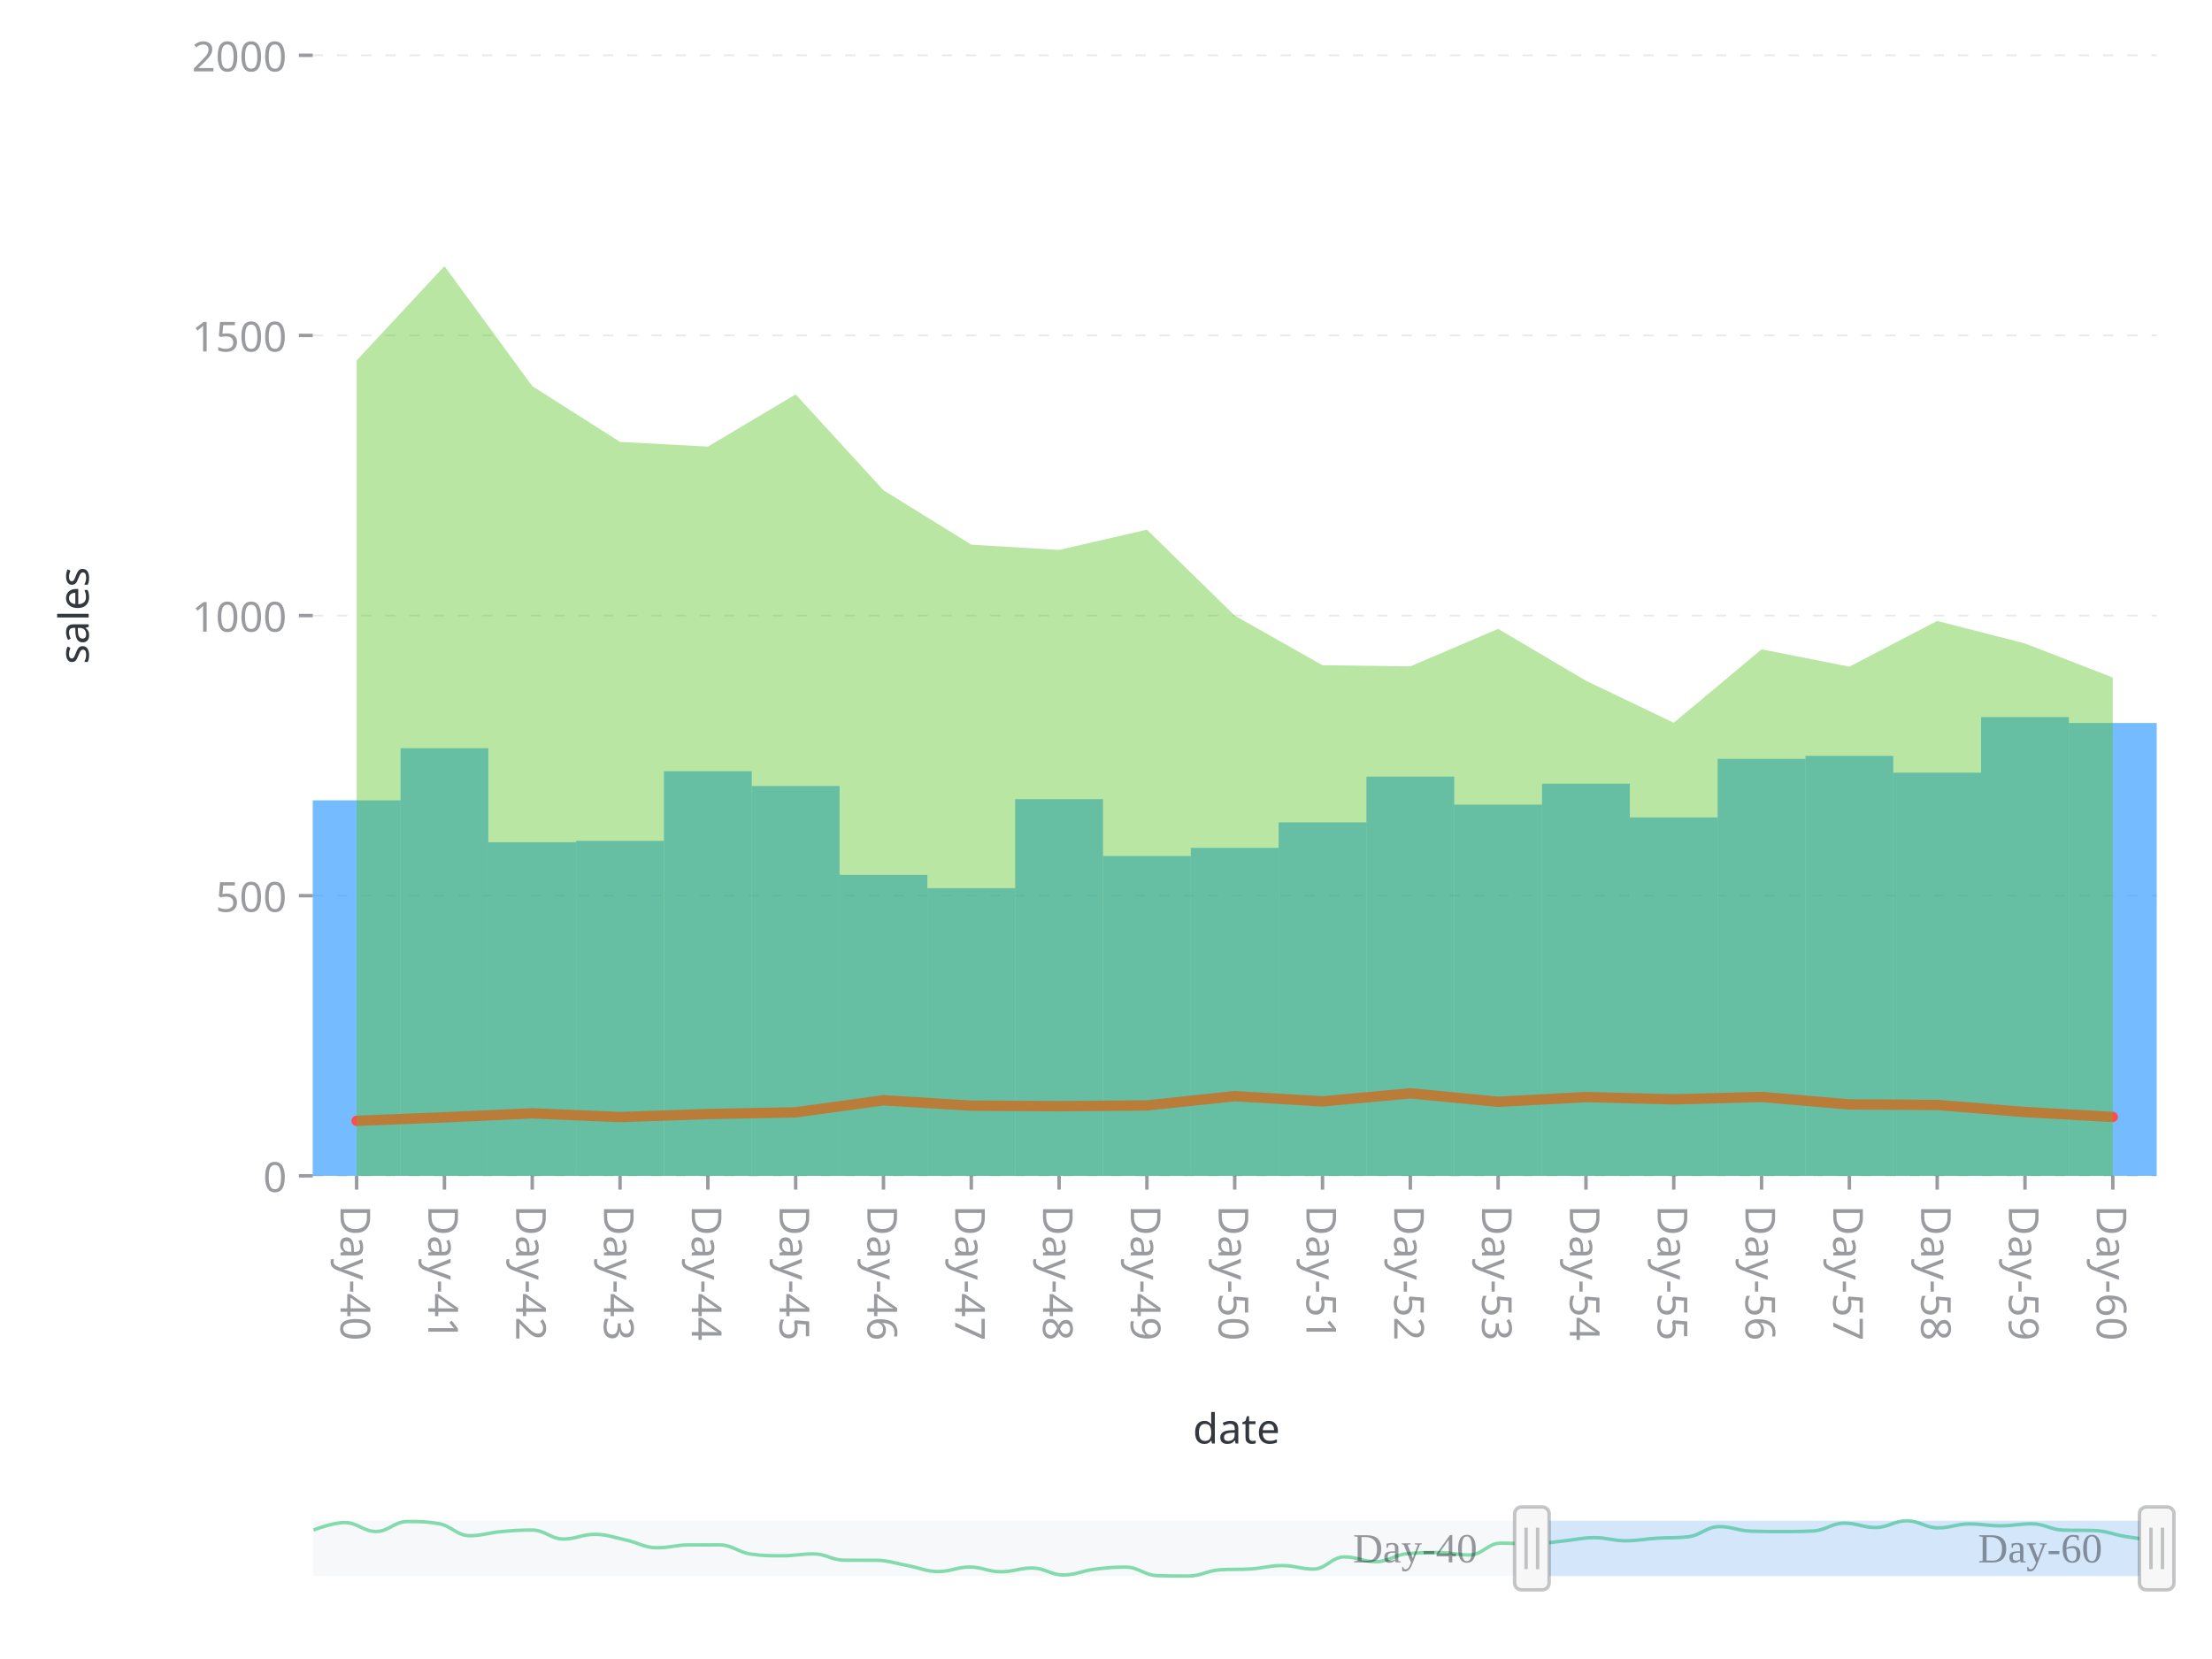
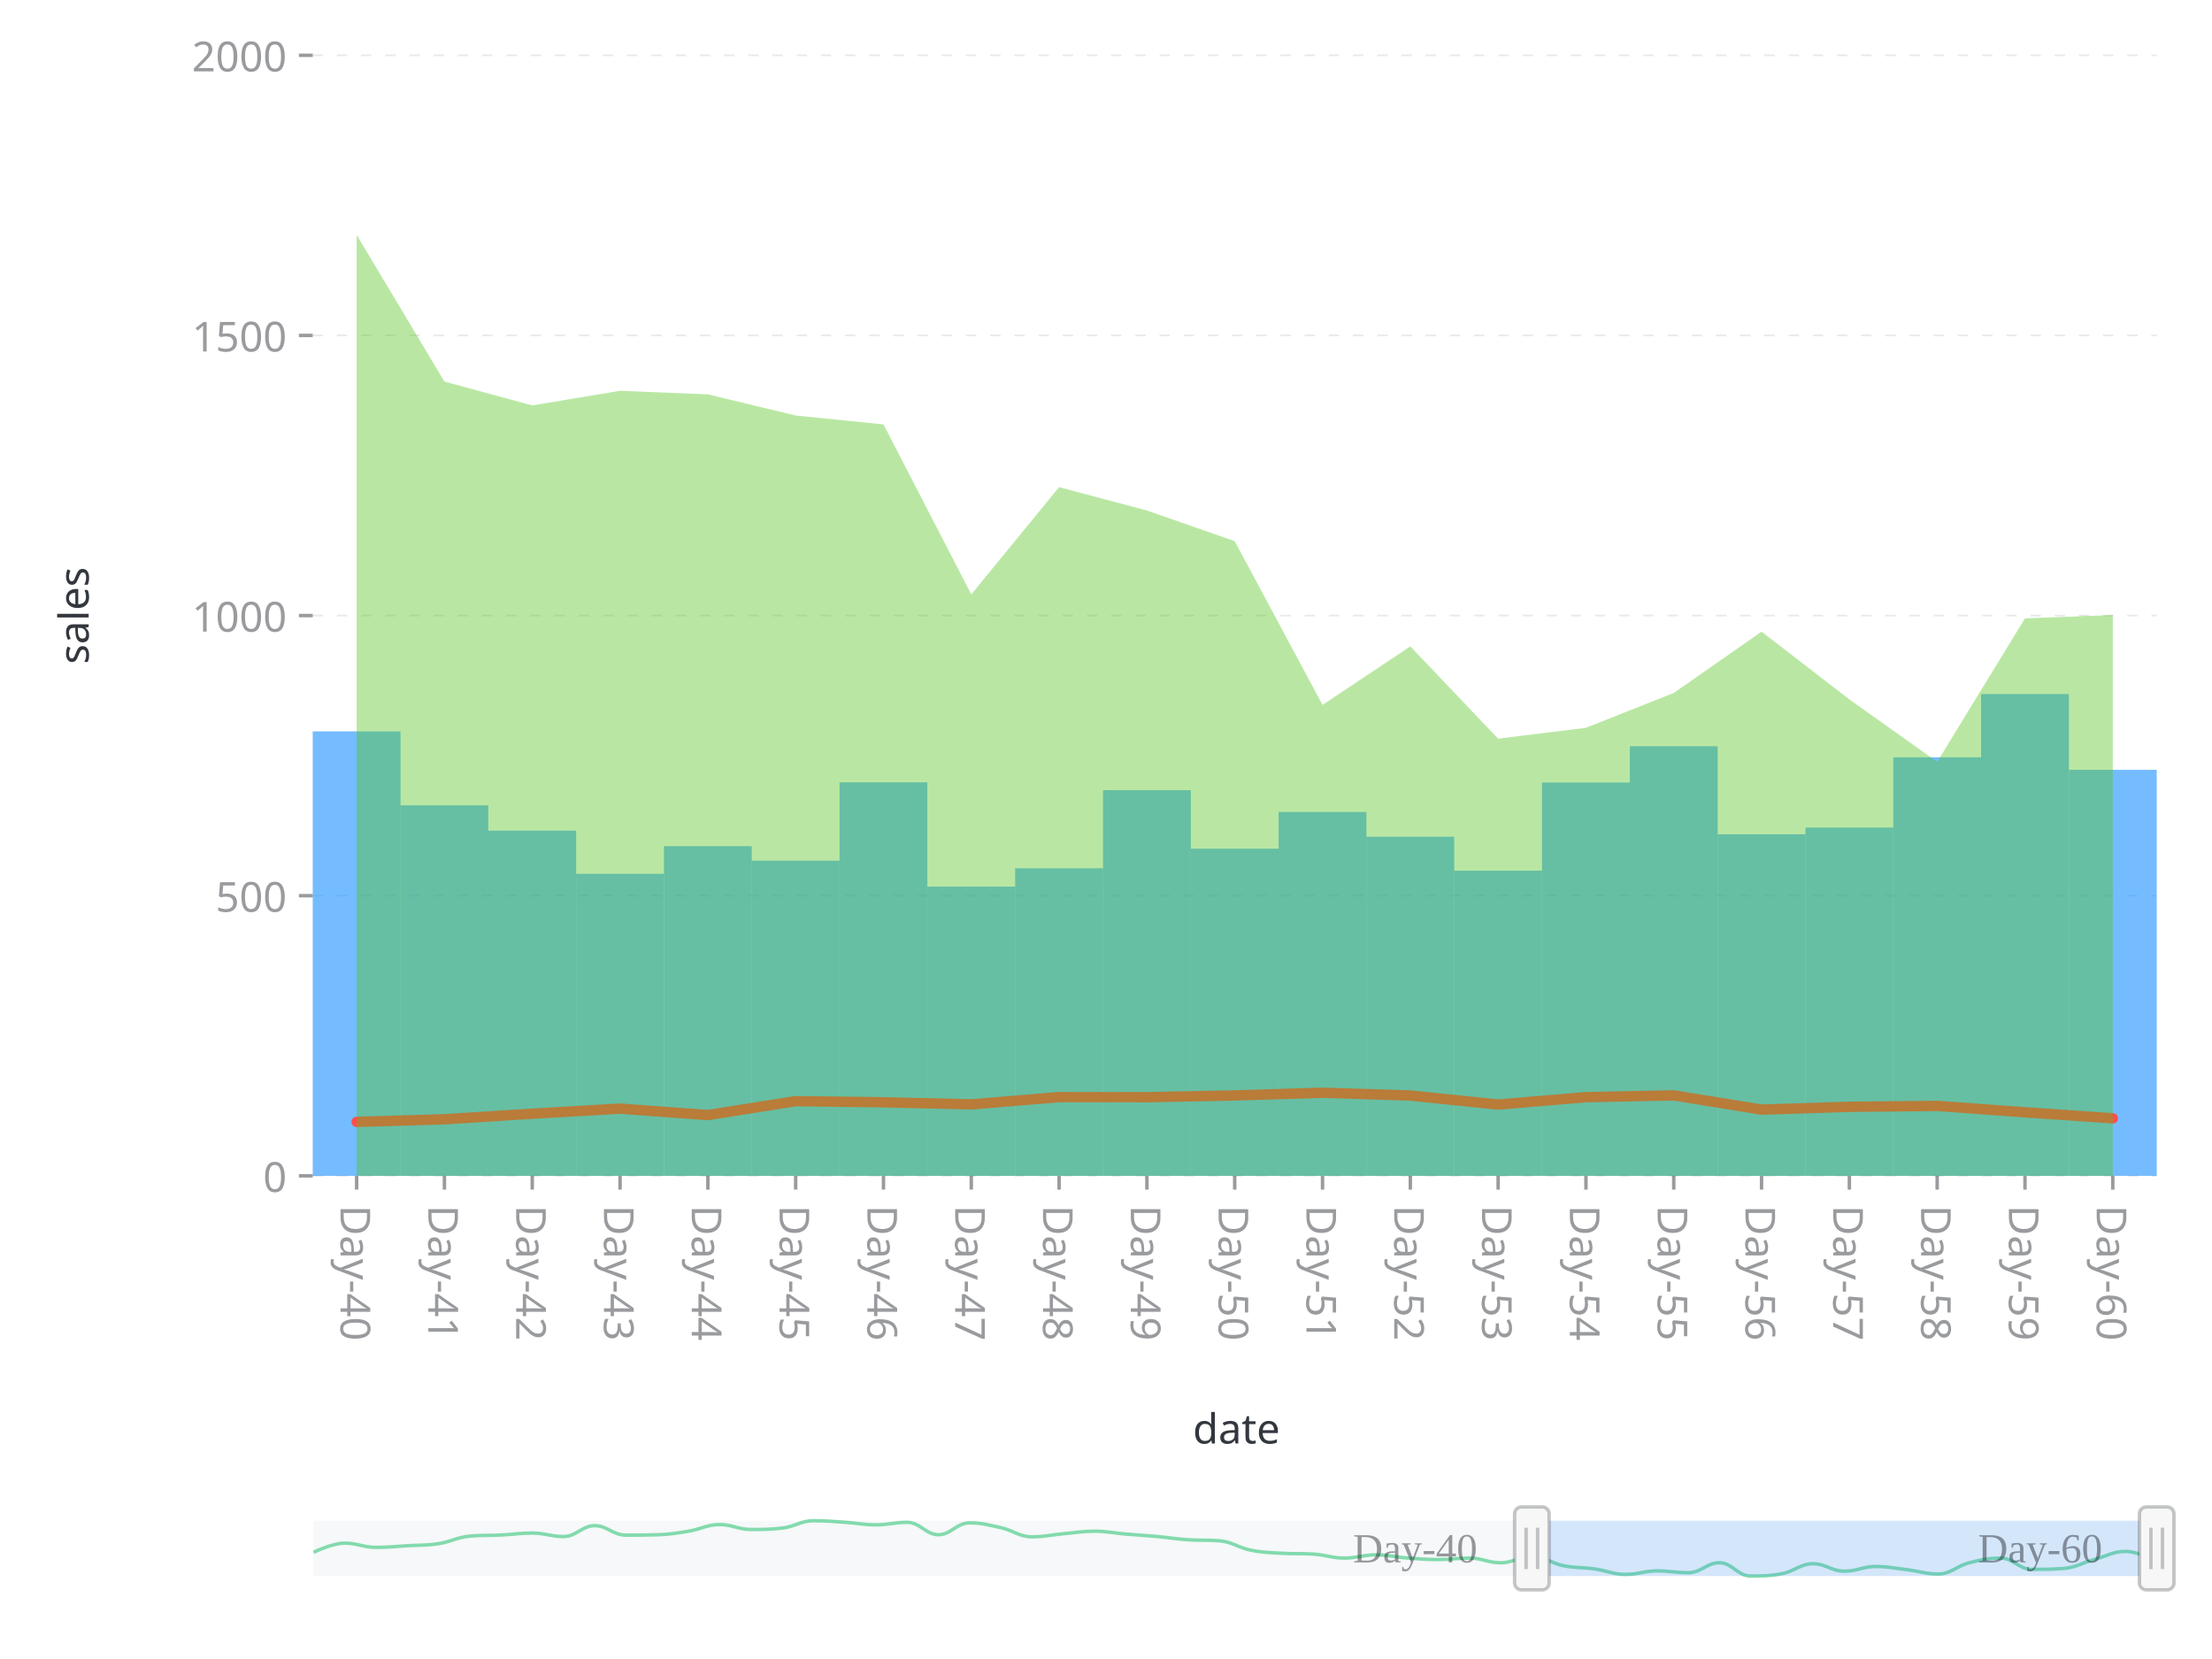
<svg xmlns="http://www.w3.org/2000/svg" width="640" height="480" color-interpolation-filters="sRGB" style="background: transparent;">
  <defs>
    <clipPath id="d" transform="matrix(1 0 0 1 -90.48 -16)">
      <use href="#c" />
    </clipPath>
    <path id="a" width="533.28" height="324.2" x="90.72" y="16" fill="none" d="m90.72 16 533.28 0 0 324.2-533.28 0z" />
    <path id="b" width="533.28" height="324.92" x="90.72" y="16" fill="none" d="m90.72 16 533.28 0 0 324.92-533.28 0z" />
    <path id="c" width="533.52" height="324.2" x="90.48" y="16" fill="none" d="m90.48 16 533.52 0 0 324.2-533.52 0z" />
  </defs>
  <g>
    <g fill="none">
      <g fill="none" class="view">
        <g>
          <path width="640" height="480" x="0" y="0" fill="rgba(0,0,0,0)" d="m0 0 640 0 0 480-640 0z" class="area" />
        </g>
        <g>
          <path width="608" height="448" x="16" y="16" fill="rgba(0,0,0,0)" d="m16 16 608 0 0 448-608 0z" class="area" />
        </g>
        <g>
          <path width="533.52" height="324.2" x="90.48" y="16" fill="rgba(0,0,0,0)" d="m90.48 16 533.52 0 0 324.2-533.52 0z" class="area" />
        </g>
        <g>
          <path width="533.52" height="324.2" x="90.48" y="16" fill="rgba(0,0,0,0)" d="m90.48 16 533.52 0 0 324.2-533.52 0z" class="area" />
        </g>
        <g fill="none" class="component">
          <g fill="none" class="slider">
            <g>
              <path width="533.28" height="16" x="90.72" y="440" fill="rgba(65,97,128,1)" d="m90.72 440 533.28 0 0 16-533.28 0z" class="slider-track" opacity=".05" />
            </g>
            <g fill="none" class="slider-sparkline-group">
              <g fill="none" class="slider-sparkline">
                <g>
                  <path fill="none" class="container" />
                </g>
                <g fill="none" class="spark sparkline" transform="matrix(1 0 0 1 90.72 440)">
                  <g fill="none">
                    <g>
-                       <path fill="none" stroke="rgba(131,218,173,1)" stroke-width="1" d="M0 2.676c0 0 5.445-2.155 9.039-2.155 3.637 0 5.44 2.591 9.039 2.591 3.632 0 5.339-2.891 9.039-2.891 3.531 0 5.545 0 9.039.601 3.738.642 5.312 3.501 9.039 3.501 3.504 0 5.41-.847 9.039-1.174 3.603-.325 5.493-.455 9.039-.455 3.685 0 5.372 2.598 9.039 2.598 3.564 0 5.432-1.358 9.039-1.358 3.625 0 5.448.869 9.039 1.641 3.64.782 5.377 2.242 9.039 2.242 3.569 0 5.416-.806 9.039-.818 3.608-.013 5.498-.013 9.039-.013 3.691 0 5.351 2.157 9.039 2.663 3.543.486 5.424.486 9.039.486 3.616 0 5.456-.54 9.039-.54 3.648 0 5.387 1.802 9.039 1.824 3.579.022 5.448 0 9.039.022 3.64.022 5.432.852 9.039 1.5 3.624.652 5.409 1.751 9.039 1.751 3.601 0 5.425-1.304 9.039-1.304 3.618 0 5.416 1.373 9.039 1.373 3.608 0 5.454-1.086 9.039-1.086 3.646 0 5.409 2.006 9.039 2.006 3.601 0 5.398-1.185 9.039-1.642 3.59-.45 5.484-.625 9.039-.625 3.676 0 5.359 2.338 9.039 2.466 3.551.123 5.458.123 9.039.123 3.651 0 5.389-1.54 9.039-1.802 3.581-.256 5.433-.01 9.039-.256 3.625-.248 5.424-.979 9.039-.979 3.616 0 5.54 1.018 9.039 1.018 3.732 0 5.317-3.523 9.039-3.523 3.509 0 5.459 1.395 9.039 1.395 3.652 0 5.367-1.966 9.039-2.316 3.559-.34 5.427-.34 9.039-.34 3.62 0 5.539.704 9.039.704 3.731 0 5.303-3.423 9.039-3.423 3.495 0 5.431.229 9.039.229 3.623 0 5.426-.489 9.039-.853 3.618-.364 5.422-.968 9.039-.968 3.614 0 5.42.901 9.039.901 3.612 0 5.419-.506 9.039-.737 3.611-.231 5.512 0 9.039-.418 3.704-.439 5.351-2.935 9.039-2.935 3.543 0 5.405 1.163 9.039 1.3 3.597.136 5.423.136 9.039.136 3.616 0 5.478 0 9.039-.184 3.67-.19 5.386-2.261 9.039-2.261 3.578 0 5.447 1.27 9.039 1.27 3.639 0 5.428-1.96 9.039-1.96 3.62 0 5.392 2.061 9.039 2.061 3.584 0 5.412-1.145 9.039-1.145 3.604 0 5.424.548 9.039.548 3.616 0 5.455-.582 9.039-.582 3.648 0 5.387 1.694 9.039 1.824 3.579.127 5.455 0 9.039.127 3.648.129 5.407 1.139 9.039 1.729 3.599.584 9.039 1.204 9.039 1.204" class="line" />
+                       <path fill="none" stroke="rgba(131,218,173,1)" stroke-width="1" d="M0 9.143c0 0 5.364-2.67 9.039-2.67 3.557 0 5.409 1.234 9.039 1.234 3.601 0 5.425-.268 9.039-.483 3.617-.215 5.471-.046 9.039-.594 3.663-.562 5.373-1.86 9.039-2.182 3.565-.313 5.426-.136 9.039-.313 3.618-.177 5.431-.572 9.039-.572 3.623 0 5.516 1.012 9.039 1.012 3.708 0 5.399-3.153 9.039-3.153 3.592 0 5.343 2.748 9.039 2.748 3.536 0 5.435 0 9.039-.112 3.627-.113 5.452-.441 9.039-1.028 3.644-.596 5.405-1.928 9.039-1.928 3.597 0 5.403 1.421 9.039 1.421 3.595 0 5.47 0 9.039-.394 3.663-.405 5.376-2.129 9.039-2.129 3.569 0 5.427.197 9.039.432 3.62.236 5.423.746 9.039.746 3.615 0 5.55-.726 9.039-.726 3.742 0 5.413 3.593 9.039 3.593 3.605 0 5.322-3.437 9.039-3.437 3.515 0 5.476.602 9.039 1.399 3.668.821 5.358 2.645 9.039 2.645 3.55 0 5.42-.569 9.039-.894 3.612-.324 5.425-.729 9.039-.729 3.617 0 5.421.523 9.039.828 3.613.305 5.428.368 9.039.698 3.62.331 5.414.704 9.039.954 3.606.249 5.5 0 9.039.292 3.693.305 5.354 1.979 9.039 2.715 3.546.709 5.415.671 9.039.897 3.607.225 5.437 0 9.039.232 3.63.233 5.418 1.158 9.039 1.158 3.611 0 5.423-.941 9.039-.941 3.615 0 5.416.635 9.039.908 3.609.272 5.423.456 9.039.456 3.615 0 5.441-.427 9.039-.427 3.634 0 5.442 1.365 9.039 1.365 3.634 0 5.463-1.907 9.039-1.907 3.655 0 5.354 1.987 9.039 2.736 3.546.721 5.441.434 9.039.938 3.634.509 5.407 1.595 9.039 1.595 3.599 0 5.415-1.023 9.039-1.023 3.607 0 5.508.537 9.039.537 3.701 0 5.486-2.899 9.039-2.899 3.678 0 5.277 3.859 9.039 3.859 3.469 0 5.506 0 9.039-.678 3.698-.71 5.386-2.891 9.039-2.891 3.578 0 5.393 2.165 9.039 2.165 3.585 0 5.412-1.359 9.039-1.359 3.604 0 5.431.484 9.039.917 3.623.436 5.517 1.256 9.039 1.256 3.709 0 5.332-2.319 9.039-3.263 3.525-.898 5.514-1.342 9.039-1.342 3.706 0 5.314 3.257 9.039 3.257 3.506 0 5.494 0 9.039-.248 3.687-.258 5.41-1.608 9.039-2.6 3.602-.985 5.448-2.341 9.039-2.341 3.64 0 9.039 2.806 9.039 2.806" class="line" />
                    </g>
                  </g>
                  <g fill="none" />
                </g>
              </g>
            </g>
            <g>
              <path width="533.28" height="16" x="90.72" y="440" fill="rgba(0,0,0,0)" d="m90.72 440 533.28 0 0 16-533.28 0z" class="slider-brush-area" />
            </g>
            <g fill="none" class="slider-foreground">
              <g transform="matrix(1 0 0 1 90.72 440)">
                <path width="352.498" height="16" fill="rgba(23,131,255,1)" fill-opacity=".15" d="m0 0 352.498 0 0 16-352.498 0z" class="slider-selection" visibility="hidden" />
              </g>
              <g transform="matrix(1 0 0 1 90.72 440)">
                <path width="180.782" height="16" x="352.498" fill="rgba(23,131,255,1)" fill-opacity=".15" d="m352.498 0 180.782 0 0 16-180.782 0z" class="slider-selection" visibility="visible" />
              </g>
              <g transform="matrix(1 0 0 1 90.72 440)">
                <path width="0" height="16" x="533.28" fill="rgba(23,131,255,1)" fill-opacity=".15" d="m533.28 0 0 0 0 16 0 0z" class="slider-selection" visibility="hidden" />
              </g>
              <g fill="none" class="slider-handle start-handle" transform="matrix(1 0 0 1 443.218 448)">
                <g fill="none" class="handle-icon-group">
                  <g fill="none" class="handle-icon">
                    <g>
                      <path width="10" height="24" x="-5" y="-12" fill="rgba(247,247,247,1)" stroke="rgba(29,33,41,1)" stroke-opacity=".25" stroke-width="1" d="m-3-12 6 0a2 2 0 0 1 2 2l0 20a2 2 0 0 1-2 2l-6 0a2 2 0 0 1-2-2l0-20a2 2 0 0 1 2-2z" class="handle-icon-rect" />
                      <g>
                        <line x1="-1.667" x2="-1.667" y1="-6" y2="6" fill="rgba(247,247,247,1)" stroke="rgba(29,33,41,1)" stroke-opacity=".25" stroke-width="1" class="handle-icon-line-1" />
                      </g>
                      <g>
                        <line x1="1.667" x2="1.667" y1="-6" y2="6" fill="rgba(247,247,247,1)" stroke="rgba(29,33,41,1)" stroke-opacity=".25" stroke-width="1" class="handle-icon-line-2" />
                      </g>
                    </g>
                  </g>
                </g>
                <g fill="none" class="handle-label-group">
                  <g>
                    <text x="-34.28" y="0" fill="rgba(29,33,41,1)" fill-opacity=".45" class="handle-label" dominant-baseline="central" dx=".5" dy="0" font-size="12" font-weight="normal" paint-order="stroke" style="transform:translate(0px, 0px);" text-anchor="middle">Day-40</text>
                  </g>
                </g>
              </g>
              <g fill="none" class="slider-handle end-handle" transform="matrix(1 0 0 1 624 448)">
                <g fill="none" class="handle-icon-group">
                  <g fill="none" class="handle-icon">
                    <g>
                      <path width="10" height="24" x="-5" y="-12" fill="rgba(247,247,247,1)" stroke="rgba(29,33,41,1)" stroke-opacity=".25" stroke-width="1" d="m-3-12 6 0a2 2 0 0 1 2 2l0 20a2 2 0 0 1-2 2l-6 0a2 2 0 0 1-2-2l0-20a2 2 0 0 1 2-2z" class="handle-icon-rect" />
                      <g>
                        <line x1="-1.667" x2="-1.667" y1="-6" y2="6" fill="rgba(247,247,247,1)" stroke="rgba(29,33,41,1)" stroke-opacity=".25" stroke-width="1" class="handle-icon-line-1" />
                      </g>
                      <g>
                        <line x1="1.667" x2="1.667" y1="-6" y2="6" fill="rgba(247,247,247,1)" stroke="rgba(29,33,41,1)" stroke-opacity=".25" stroke-width="1" class="handle-icon-line-2" />
                      </g>
                    </g>
                  </g>
                </g>
                <g fill="none" class="handle-label-group">
                  <g>
                    <text x="-34.22" y="0" fill="rgba(29,33,41,1)" fill-opacity=".45" class="handle-label" dominant-baseline="central" dx=".5" dy="0" font-size="12" font-weight="normal" paint-order="stroke" style="transform:translate(0px, 0px);" text-anchor="middle">Day-60</text>
                  </g>
                </g>
              </g>
            </g>
          </g>
        </g>
        <g fill="none" class="component">
          <g fill="none" class="axis">
            <g fill="none" class="axis-grid-group" />
            <g fill="none" class="axis-main-group">
              <g fill="none" class="axis-line-group">
                <g>
                  <line x1="90.48" x2="624" y1="340.2" y2="340.2" fill="none" stroke="rgba(29,33,41,1)" stroke-opacity=".45" stroke-width=".5" class="axis-line axis-line" opacity="0" />
                </g>
              </g>
              <g fill="none" class="axis-tick-group">
                <g fill="none" class="axis-tick" transform="matrix(1 0 0 1 103.1829 340.2)">
                  <g>
                    <line x1="0" x2="0" y1="0" y2="4" fill="none" stroke="rgba(29,33,41,1)" stroke-width="1" class="axis-tick-item" opacity=".45" />
                  </g>
                </g>
                <g fill="none" class="axis-tick" transform="matrix(1 0 0 1 128.5886 340.2)">
                  <g>
                    <line x1="0" x2="0" y1="0" y2="4" fill="none" stroke="rgba(29,33,41,1)" stroke-width="1" class="axis-tick-item" opacity=".45" />
                  </g>
                </g>
                <g fill="none" class="axis-tick" transform="matrix(1 0 0 1 153.9943 340.2)">
                  <g>
                    <line x1="0" x2="0" y1="0" y2="4" fill="none" stroke="rgba(29,33,41,1)" stroke-width="1" class="axis-tick-item" opacity=".45" />
                  </g>
                </g>
                <g fill="none" class="axis-tick" transform="matrix(1 0 0 1 179.4 340.2)">
                  <g>
                    <line x1="0" x2="0" y1="0" y2="4" fill="none" stroke="rgba(29,33,41,1)" stroke-width="1" class="axis-tick-item" opacity=".45" />
                  </g>
                </g>
                <g fill="none" class="axis-tick" transform="matrix(1 0 0 1 204.8057 340.2)">
                  <g>
                    <line x1="0" x2="0" y1="0" y2="4" fill="none" stroke="rgba(29,33,41,1)" stroke-width="1" class="axis-tick-item" opacity=".45" />
                  </g>
                </g>
                <g fill="none" class="axis-tick" transform="matrix(1 0 0 1 230.2114 340.2)">
                  <g>
                    <line x1="0" x2="0" y1="0" y2="4" fill="none" stroke="rgba(29,33,41,1)" stroke-width="1" class="axis-tick-item" opacity=".45" />
                  </g>
                </g>
                <g fill="none" class="axis-tick" transform="matrix(1 0 0 1 255.6171 340.2)">
                  <g>
                    <line x1="0" x2="0" y1="0" y2="4" fill="none" stroke="rgba(29,33,41,1)" stroke-width="1" class="axis-tick-item" opacity=".45" />
                  </g>
                </g>
                <g fill="none" class="axis-tick" transform="matrix(1 0 0 1 281.0229 340.2)">
                  <g>
                    <line x1="0" x2="0" y1="0" y2="4" fill="none" stroke="rgba(29,33,41,1)" stroke-width="1" class="axis-tick-item" opacity=".45" />
                  </g>
                </g>
                <g fill="none" class="axis-tick" transform="matrix(1 0 0 1 306.4286 340.2)">
                  <g>
                    <line x1="0" x2="0" y1="0" y2="4" fill="none" stroke="rgba(29,33,41,1)" stroke-width="1" class="axis-tick-item" opacity=".45" />
                  </g>
                </g>
                <g fill="none" class="axis-tick" transform="matrix(1 0 0 1 331.8343 340.2)">
                  <g>
                    <line x1="0" x2="0" y1="0" y2="4" fill="none" stroke="rgba(29,33,41,1)" stroke-width="1" class="axis-tick-item" opacity=".45" />
                  </g>
                </g>
                <g fill="none" class="axis-tick" transform="matrix(1 0 0 1 357.24 340.2)">
                  <g>
                    <line x1="0" x2="0" y1="0" y2="4" fill="none" stroke="rgba(29,33,41,1)" stroke-width="1" class="axis-tick-item" opacity=".45" />
                  </g>
                </g>
                <g fill="none" class="axis-tick" transform="matrix(1 0 0 1 382.6457 340.2)">
                  <g>
                    <line x1="0" x2="0" y1="0" y2="4" fill="none" stroke="rgba(29,33,41,1)" stroke-width="1" class="axis-tick-item" opacity=".45" />
                  </g>
                </g>
                <g fill="none" class="axis-tick" transform="matrix(1 0 0 1 408.0514 340.2)">
                  <g>
                    <line x1="0" x2="0" y1="0" y2="4" fill="none" stroke="rgba(29,33,41,1)" stroke-width="1" class="axis-tick-item" opacity=".45" />
                  </g>
                </g>
                <g fill="none" class="axis-tick" transform="matrix(1 0 0 1 433.4572 340.2)">
                  <g>
                    <line x1="0" x2="0" y1="0" y2="4" fill="none" stroke="rgba(29,33,41,1)" stroke-width="1" class="axis-tick-item" opacity=".45" />
                  </g>
                </g>
                <g fill="none" class="axis-tick" transform="matrix(1 0 0 1 458.8629 340.2)">
                  <g>
                    <line x1="0" x2="0" y1="0" y2="4" fill="none" stroke="rgba(29,33,41,1)" stroke-width="1" class="axis-tick-item" opacity=".45" />
                  </g>
                </g>
                <g fill="none" class="axis-tick" transform="matrix(1 0 0 1 484.2686 340.2)">
                  <g>
                    <line x1="0" x2="0" y1="0" y2="4" fill="none" stroke="rgba(29,33,41,1)" stroke-width="1" class="axis-tick-item" opacity=".45" />
                  </g>
                </g>
                <g fill="none" class="axis-tick" transform="matrix(1 0 0 1 509.6743 340.2)">
                  <g>
                    <line x1="0" x2="0" y1="0" y2="4" fill="none" stroke="rgba(29,33,41,1)" stroke-width="1" class="axis-tick-item" opacity=".45" />
                  </g>
                </g>
                <g fill="none" class="axis-tick" transform="matrix(1 0 0 1 535.08 340.2)">
                  <g>
                    <line x1="0" x2="0" y1="0" y2="4" fill="none" stroke="rgba(29,33,41,1)" stroke-width="1" class="axis-tick-item" opacity=".45" />
                  </g>
                </g>
                <g fill="none" class="axis-tick" transform="matrix(1 0 0 1 560.4857 340.2)">
                  <g>
                    <line x1="0" x2="0" y1="0" y2="4" fill="none" stroke="rgba(29,33,41,1)" stroke-width="1" class="axis-tick-item" opacity=".45" />
                  </g>
                </g>
                <g fill="none" class="axis-tick" transform="matrix(1 0 0 1 585.8914 340.2)">
                  <g>
                    <line x1="0" x2="0" y1="0" y2="4" fill="none" stroke="rgba(29,33,41,1)" stroke-width="1" class="axis-tick-item" opacity=".45" />
                  </g>
                </g>
                <g fill="none" class="axis-tick" transform="matrix(1 0 0 1 611.2971 340.2)">
                  <g>
                    <line x1="0" x2="0" y1="0" y2="4" fill="none" stroke="rgba(29,33,41,1)" stroke-width="1" class="axis-tick-item" opacity=".45" />
                  </g>
                </g>
              </g>
              <g fill="none" class="axis-label-group">
                <g fill="none" class="axis-label" transform="matrix(1 0 0 1 103.1829 348.2)">
                  <g transform="matrix(0 1 -1 0 0 0)">
                    <text fill="rgba(29,33,41,1)" stroke-width="1" class="axis-label-item" dominant-baseline="central" dx=".5" dy="0" font-family="sans-serif" font-size="12" font-style="normal" font-variant="normal" font-weight="normal" opacity=".45" paint-order="stroke" style="transform:translate(0px, 0px);" text-anchor="left" visibility="visible">Day-40</text>
                  </g>
                </g>
                <g fill="none" class="axis-label" transform="matrix(1 0 0 1 128.5886 348.2)">
                  <g transform="matrix(0 1 -1 0 0 0)">
                    <text fill="rgba(29,33,41,1)" stroke-width="1" class="axis-label-item" dominant-baseline="central" dx=".5" dy="0" font-family="sans-serif" font-size="12" font-style="normal" font-variant="normal" font-weight="normal" opacity=".45" paint-order="stroke" style="transform:translate(0px, 0px);" text-anchor="left" visibility="visible">Day-41</text>
                  </g>
                </g>
                <g fill="none" class="axis-label" transform="matrix(1 0 0 1 153.9943 348.2)">
                  <g transform="matrix(0 1 -1 0 0 0)">
                    <text fill="rgba(29,33,41,1)" stroke-width="1" class="axis-label-item" dominant-baseline="central" dx=".5" dy="0" font-family="sans-serif" font-size="12" font-style="normal" font-variant="normal" font-weight="normal" opacity=".45" paint-order="stroke" style="transform:translate(0px, 0px);" text-anchor="left" visibility="visible">Day-42</text>
                  </g>
                </g>
                <g fill="none" class="axis-label" transform="matrix(1 0 0 1 179.4 348.2)">
                  <g transform="matrix(0 1 -1 0 0 0)">
                    <text fill="rgba(29,33,41,1)" stroke-width="1" class="axis-label-item" dominant-baseline="central" dx=".5" dy="0" font-family="sans-serif" font-size="12" font-style="normal" font-variant="normal" font-weight="normal" opacity=".45" paint-order="stroke" style="transform:translate(0px, 0px);" text-anchor="left" visibility="visible">Day-43</text>
                  </g>
                </g>
                <g fill="none" class="axis-label" transform="matrix(1 0 0 1 204.8057 348.2)">
                  <g transform="matrix(0 1 -1 0 0 0)">
                    <text fill="rgba(29,33,41,1)" stroke-width="1" class="axis-label-item" dominant-baseline="central" dx=".5" dy="0" font-family="sans-serif" font-size="12" font-style="normal" font-variant="normal" font-weight="normal" opacity=".45" paint-order="stroke" style="transform:translate(0px, 0px);" text-anchor="left" visibility="visible">Day-44</text>
                  </g>
                </g>
                <g fill="none" class="axis-label" transform="matrix(1 0 0 1 230.2114 348.2)">
                  <g transform="matrix(0 1 -1 0 0 0)">
                    <text fill="rgba(29,33,41,1)" stroke-width="1" class="axis-label-item" dominant-baseline="central" dx=".5" dy="0" font-family="sans-serif" font-size="12" font-style="normal" font-variant="normal" font-weight="normal" opacity=".45" paint-order="stroke" style="transform:translate(0px, 0px);" text-anchor="left" visibility="visible">Day-45</text>
                  </g>
                </g>
                <g fill="none" class="axis-label" transform="matrix(1 0 0 1 255.6171 348.2)">
                  <g transform="matrix(0 1 -1 0 0 0)">
                    <text fill="rgba(29,33,41,1)" stroke-width="1" class="axis-label-item" dominant-baseline="central" dx=".5" dy="0" font-family="sans-serif" font-size="12" font-style="normal" font-variant="normal" font-weight="normal" opacity=".45" paint-order="stroke" style="transform:translate(0px, 0px);" text-anchor="left" visibility="visible">Day-46</text>
                  </g>
                </g>
                <g fill="none" class="axis-label" transform="matrix(1 0 0 1 281.0229 348.2)">
                  <g transform="matrix(0 1 -1 0 0 0)">
                    <text fill="rgba(29,33,41,1)" stroke-width="1" class="axis-label-item" dominant-baseline="central" dx=".5" dy="0" font-family="sans-serif" font-size="12" font-style="normal" font-variant="normal" font-weight="normal" opacity=".45" paint-order="stroke" style="transform:translate(0px, 0px);" text-anchor="left" visibility="visible">Day-47</text>
                  </g>
                </g>
                <g fill="none" class="axis-label" transform="matrix(1 0 0 1 306.4286 348.2)">
                  <g transform="matrix(0 1 -1 0 0 0)">
                    <text fill="rgba(29,33,41,1)" stroke-width="1" class="axis-label-item" dominant-baseline="central" dx=".5" dy="0" font-family="sans-serif" font-size="12" font-style="normal" font-variant="normal" font-weight="normal" opacity=".45" paint-order="stroke" style="transform:translate(0px, 0px);" text-anchor="left" visibility="visible">Day-48</text>
                  </g>
                </g>
                <g fill="none" class="axis-label" transform="matrix(1 0 0 1 331.8343 348.2)">
                  <g transform="matrix(0 1 -1 0 0 0)">
                    <text fill="rgba(29,33,41,1)" stroke-width="1" class="axis-label-item" dominant-baseline="central" dx=".5" dy="0" font-family="sans-serif" font-size="12" font-style="normal" font-variant="normal" font-weight="normal" opacity=".45" paint-order="stroke" style="transform:translate(0px, 0px);" text-anchor="left" visibility="visible">Day-49</text>
                  </g>
                </g>
                <g fill="none" class="axis-label" transform="matrix(1 0 0 1 357.24 348.2)">
                  <g transform="matrix(0 1 -1 0 0 0)">
                    <text fill="rgba(29,33,41,1)" stroke-width="1" class="axis-label-item" dominant-baseline="central" dx=".5" dy="0" font-family="sans-serif" font-size="12" font-style="normal" font-variant="normal" font-weight="normal" opacity=".45" paint-order="stroke" style="transform:translate(0px, 0px);" text-anchor="left" visibility="visible">Day-50</text>
                  </g>
                </g>
                <g fill="none" class="axis-label" transform="matrix(1 0 0 1 382.6457 348.2)">
                  <g transform="matrix(0 1 -1 0 0 0)">
                    <text fill="rgba(29,33,41,1)" stroke-width="1" class="axis-label-item" dominant-baseline="central" dx=".5" dy="0" font-family="sans-serif" font-size="12" font-style="normal" font-variant="normal" font-weight="normal" opacity=".45" paint-order="stroke" style="transform:translate(0px, 0px);" text-anchor="left" visibility="visible">Day-51</text>
                  </g>
                </g>
                <g fill="none" class="axis-label" transform="matrix(1 0 0 1 408.0514 348.2)">
                  <g transform="matrix(0 1 -1 0 0 0)">
                    <text fill="rgba(29,33,41,1)" stroke-width="1" class="axis-label-item" dominant-baseline="central" dx=".5" dy="0" font-family="sans-serif" font-size="12" font-style="normal" font-variant="normal" font-weight="normal" opacity=".45" paint-order="stroke" style="transform:translate(0px, 0px);" text-anchor="left" visibility="visible">Day-52</text>
                  </g>
                </g>
                <g fill="none" class="axis-label" transform="matrix(1 0 0 1 433.4572 348.2)">
                  <g transform="matrix(0 1 -1 0 0 0)">
                    <text fill="rgba(29,33,41,1)" stroke-width="1" class="axis-label-item" dominant-baseline="central" dx=".5" dy="0" font-family="sans-serif" font-size="12" font-style="normal" font-variant="normal" font-weight="normal" opacity=".45" paint-order="stroke" style="transform:translate(0px, 0px);" text-anchor="left" visibility="visible">Day-53</text>
                  </g>
                </g>
                <g fill="none" class="axis-label" transform="matrix(1 0 0 1 458.8629 348.2)">
                  <g transform="matrix(0 1 -1 0 0 0)">
                    <text fill="rgba(29,33,41,1)" stroke-width="1" class="axis-label-item" dominant-baseline="central" dx=".5" dy="0" font-family="sans-serif" font-size="12" font-style="normal" font-variant="normal" font-weight="normal" opacity=".45" paint-order="stroke" style="transform:translate(0px, 0px);" text-anchor="left" visibility="visible">Day-54</text>
                  </g>
                </g>
                <g fill="none" class="axis-label" transform="matrix(1 0 0 1 484.2686 348.2)">
                  <g transform="matrix(0 1 -1 0 0 0)">
                    <text fill="rgba(29,33,41,1)" stroke-width="1" class="axis-label-item" dominant-baseline="central" dx=".5" dy="0" font-family="sans-serif" font-size="12" font-style="normal" font-variant="normal" font-weight="normal" opacity=".45" paint-order="stroke" style="transform:translate(0px, 0px);" text-anchor="left" visibility="visible">Day-55</text>
                  </g>
                </g>
                <g fill="none" class="axis-label" transform="matrix(1 0 0 1 509.6743 348.2)">
                  <g transform="matrix(0 1 -1 0 0 0)">
                    <text fill="rgba(29,33,41,1)" stroke-width="1" class="axis-label-item" dominant-baseline="central" dx=".5" dy="0" font-family="sans-serif" font-size="12" font-style="normal" font-variant="normal" font-weight="normal" opacity=".45" paint-order="stroke" style="transform:translate(0px, 0px);" text-anchor="left" visibility="visible">Day-56</text>
                  </g>
                </g>
                <g fill="none" class="axis-label" transform="matrix(1 0 0 1 535.08 348.2)">
                  <g transform="matrix(0 1 -1 0 0 0)">
                    <text fill="rgba(29,33,41,1)" stroke-width="1" class="axis-label-item" dominant-baseline="central" dx=".5" dy="0" font-family="sans-serif" font-size="12" font-style="normal" font-variant="normal" font-weight="normal" opacity=".45" paint-order="stroke" style="transform:translate(0px, 0px);" text-anchor="left" visibility="visible">Day-57</text>
                  </g>
                </g>
                <g fill="none" class="axis-label" transform="matrix(1 0 0 1 560.4857 348.2)">
                  <g transform="matrix(0 1 -1 0 0 0)">
                    <text fill="rgba(29,33,41,1)" stroke-width="1" class="axis-label-item" dominant-baseline="central" dx=".5" dy="0" font-family="sans-serif" font-size="12" font-style="normal" font-variant="normal" font-weight="normal" opacity=".45" paint-order="stroke" style="transform:translate(0px, 0px);" text-anchor="left" visibility="visible">Day-58</text>
                  </g>
                </g>
                <g fill="none" class="axis-label" transform="matrix(1 0 0 1 585.8914 348.2)">
                  <g transform="matrix(0 1 -1 0 0 0)">
                    <text fill="rgba(29,33,41,1)" stroke-width="1" class="axis-label-item" dominant-baseline="central" dx=".5" dy="0" font-family="sans-serif" font-size="12" font-style="normal" font-variant="normal" font-weight="normal" opacity=".45" paint-order="stroke" style="transform:translate(0px, 0px);" text-anchor="left" visibility="visible">Day-59</text>
                  </g>
                </g>
                <g fill="none" class="axis-label" transform="matrix(1 0 0 1 611.2971 348.2)">
                  <g transform="matrix(0 1 -1 0 0 0)">
                    <text fill="rgba(29,33,41,1)" stroke-width="1" class="axis-label-item" dominant-baseline="central" dx=".5" dy="0" font-family="sans-serif" font-size="12" font-style="normal" font-variant="normal" font-weight="normal" opacity=".45" paint-order="stroke" style="transform:translate(0px, 0px);" text-anchor="left" visibility="visible">Day-60</text>
                  </g>
                </g>
              </g>
            </g>
            <g fill="none" class="axis-title-group" transform="matrix(1 0 0 1 357.24 416.5)">
              <g transform="matrix(1 0 0 1 0 8)">
                <text fill="rgba(29,33,41,1)" stroke-width="1" class="axis-title" dominant-baseline="central" dx=".5" dy="-11.5" font-family="sans-serif" font-size="12" font-style="normal" font-variant="normal" font-weight="normal" opacity=".9" paint-order="stroke" style="transform:translate(0px, 0px);" text-anchor="middle">date</text>
              </g>
            </g>
          </g>
        </g>
        <g fill="none" class="component">
          <g fill="none" class="axis">
            <g fill="none" class="axis-grid-group">
              <g fill="none" class="axis-grid">
                <g fill="none" class="grid-line-group">
                  <g>
                    <path fill="none" stroke="rgba(29,33,41,1)" stroke-dasharray="3,4" stroke-opacity=".1" stroke-width=".5" d="m90.48 340.2 533.52 0" class="grid-line" />
                  </g>
                  <g>
                    <path fill="none" stroke="rgba(29,33,41,1)" stroke-dasharray="3,4" stroke-opacity=".1" stroke-width=".5" d="m90.48 259.15 533.52 0" class="grid-line" />
                  </g>
                  <g>
                    <path fill="none" stroke="rgba(29,33,41,1)" stroke-dasharray="3,4" stroke-opacity=".1" stroke-width=".5" d="m90.48 178.1 533.52 0" class="grid-line" />
                  </g>
                  <g>
                    <path fill="none" stroke="rgba(29,33,41,1)" stroke-dasharray="3,4" stroke-opacity=".1" stroke-width=".5" d="m90.48 97.05 533.52 0" class="grid-line" />
                  </g>
                  <g>
                    <path fill="none" stroke="rgba(29,33,41,1)" stroke-dasharray="3,4" stroke-opacity=".1" stroke-width=".5" d="m90.48 16 533.52 0" class="grid-line" />
                  </g>
                </g>
                <g fill="none" class="grid-region-group" />
              </g>
            </g>
            <g fill="none" class="axis-main-group">
              <g fill="none" class="axis-line-group">
                <g>
                  <line x1="90.48" x2="90.48" y1="340.2" y2="16" fill="none" stroke="rgba(29,33,41,1)" stroke-opacity=".45" stroke-width=".5" class="axis-line axis-line" opacity="0" />
                </g>
              </g>
              <g fill="none" class="axis-tick-group">
                <g fill="none" class="axis-tick" transform="matrix(1 0 0 1 90.48 340.2)">
                  <g>
                    <line x1="0" x2="-4" y1="0" y2="0" fill="none" stroke="rgba(29,33,41,1)" stroke-width="1" class="axis-tick-item" opacity=".45" />
                  </g>
                </g>
                <g fill="none" class="axis-tick" transform="matrix(1 0 0 1 90.48 259.15)">
                  <g>
                    <line x1="0" x2="-4" y1="0" y2="0" fill="none" stroke="rgba(29,33,41,1)" stroke-width="1" class="axis-tick-item" opacity=".45" />
                  </g>
                </g>
                <g fill="none" class="axis-tick" transform="matrix(1 0 0 1 90.48 178.1)">
                  <g>
                    <line x1="0" x2="-4" y1="0" y2="0" fill="none" stroke="rgba(29,33,41,1)" stroke-width="1" class="axis-tick-item" opacity=".45" />
                  </g>
                </g>
                <g fill="none" class="axis-tick" transform="matrix(1 0 0 1 90.48 97.05)">
                  <g>
                    <line x1="0" x2="-4" y1="0" y2="0" fill="none" stroke="rgba(29,33,41,1)" stroke-width="1" class="axis-tick-item" opacity=".45" />
                  </g>
                </g>
                <g fill="none" class="axis-tick" transform="matrix(1 0 0 1 90.48 16)">
                  <g>
                    <line x1="0" x2="-4" y1="0" y2="0" fill="none" stroke="rgba(29,33,41,1)" stroke-width="1" class="axis-tick-item" opacity=".45" />
                  </g>
                </g>
              </g>
              <g fill="none" class="axis-label-group">
                <g fill="none" class="axis-label" transform="matrix(1 0 0 1 82.48 340.2)">
                  <g>
                    <text fill="rgba(29,33,41,1)" stroke-width="1" class="axis-label-item" dominant-baseline="central" dx=".5" dy="0" font-family="sans-serif" font-size="12" font-style="normal" font-variant="normal" font-weight="normal" opacity=".45" paint-order="stroke" style="transform:translate(0px, 0px);" text-anchor="end" visibility="visible">0</text>
                  </g>
                </g>
                <g fill="none" class="axis-label" transform="matrix(1 0 0 1 82.48 259.15)">
                  <g>
                    <text fill="rgba(29,33,41,1)" stroke-width="1" class="axis-label-item" dominant-baseline="central" dx=".5" dy="0" font-family="sans-serif" font-size="12" font-style="normal" font-variant="normal" font-weight="normal" opacity=".45" paint-order="stroke" style="transform:translate(0px, 0px);" text-anchor="end" visibility="visible">500</text>
                  </g>
                </g>
                <g fill="none" class="axis-label" transform="matrix(1 0 0 1 82.48 178.1)">
                  <g>
                    <text fill="rgba(29,33,41,1)" stroke-width="1" class="axis-label-item" dominant-baseline="central" dx=".5" dy="0" font-family="sans-serif" font-size="12" font-style="normal" font-variant="normal" font-weight="normal" opacity=".45" paint-order="stroke" style="transform:translate(0px, 0px);" text-anchor="end" visibility="visible">1000</text>
                  </g>
                </g>
                <g fill="none" class="axis-label" transform="matrix(1 0 0 1 82.48 97.05)">
                  <g>
                    <text fill="rgba(29,33,41,1)" stroke-width="1" class="axis-label-item" dominant-baseline="central" dx=".5" dy="0" font-family="sans-serif" font-size="12" font-style="normal" font-variant="normal" font-weight="normal" opacity=".45" paint-order="stroke" style="transform:translate(0px, 0px);" text-anchor="end" visibility="visible">1500</text>
                  </g>
                </g>
                <g fill="none" class="axis-label" transform="matrix(1 0 0 1 82.48 16)">
                  <g>
                    <text fill="rgba(29,33,41,1)" stroke-width="1" class="axis-label-item" dominant-baseline="central" dx=".5" dy="0" font-family="sans-serif" font-size="12" font-style="normal" font-variant="normal" font-weight="normal" opacity=".45" paint-order="stroke" style="transform:translate(0px, 0px);" text-anchor="end" visibility="visible">2000</text>
                  </g>
                </g>
              </g>
            </g>
            <g fill="none" class="axis-title-group" transform="matrix(1 0 0 1 28.5 178.1)">
              <g transform="matrix(0 -1 1 0 -7.5 .5)">
                <text fill="rgba(29,33,41,1)" stroke-width="1" class="axis-title" dominant-baseline="central" dx=".5" dy="0" font-family="sans-serif" font-size="12" font-style="normal" font-variant="normal" font-weight="normal" opacity=".9" paint-order="stroke" style="transform:translate(0px, 0px);" text-anchor="middle">sales</text>
              </g>
            </g>
          </g>
        </g>
        <g clip-path="url(#d)" transform="matrix(1 0 0 1 90.48 16)">
          <path width="533.52" height="324.2" fill="rgba(0,0,0,0)" d="m0 0 533.52 0 0 324.2-533.52 0z" class="plot" />
          <g fill="none" class="main-layer">
            <g>
-               <path width="25.406" height="108.646" x="0" y="215.554" fill="rgba(24,144,255,1)" fill-opacity=".6" stroke="rgba(23,131,255,1)" stroke-width="0" d="m0 215.554 25.406 0 0 108.646-25.406 0z" class="element" />
-             </g>
-             <g>
-               <path width="25.406" height="123.716" x="25.406" y="200.483" fill="rgba(24,144,255,1)" fill-opacity=".6" stroke="rgba(23,131,255,1)" stroke-width="0" d="m25.406 200.483 25.406 0 0 123.716-25.406 0z" class="element" />
-             </g>
-             <g>
-               <path width="25.406" height="96.528" x="50.811" y="227.672" fill="rgba(24,144,255,1)" fill-opacity=".6" stroke="rgba(23,131,255,1)" stroke-width="0" d="m50.811 227.672 25.406 0 0 96.528-25.406 0z" class="element" />
-             </g>
-             <g>
-               <path width="25.406" height="96.913" x="76.217" y="227.287" fill="rgba(24,144,255,1)" fill-opacity=".6" stroke="rgba(23,131,255,1)" stroke-width="0" d="m76.217 227.287 25.406 0 0 96.913-25.406 0z" class="element" />
-             </g>
-             <g>
-               <path width="25.406" height="117.056" x="101.623" y="207.144" fill="rgba(24,144,255,1)" fill-opacity=".6" stroke="rgba(23,131,255,1)" stroke-width="0" d="m101.623 207.144 25.406 0 0 117.056-25.406 0z" class="element" />
-             </g>
-             <g>
-               <path width="25.406" height="112.783" x="127.029" y="211.417" fill="rgba(24,144,255,1)" fill-opacity=".6" stroke="rgba(23,131,255,1)" stroke-width="0" d="m127.029 211.417 25.406 0 0 112.783-25.406 0z" class="element" />
-             </g>
-             <g>
-               <path width="25.406" height="87.067" x="152.434" y="237.133" fill="rgba(24,144,255,1)" fill-opacity=".6" stroke="rgba(23,131,255,1)" stroke-width="0" d="m152.434 237.133 25.406 0 0 87.067-25.406 0z" class="element" />
-             </g>
-             <g>
-               <path width="25.406" height="83.231" x="177.84" y="240.969" fill="rgba(24,144,255,1)" fill-opacity=".6" stroke="rgba(23,131,255,1)" stroke-width="0" d="m177.84 240.969 25.406 0 0 83.231-25.406 0z" class="element" />
-             </g>
-             <g>
-               <path width="25.406" height="108.974" x="203.246" y="215.226" fill="rgba(24,144,255,1)" fill-opacity=".6" stroke="rgba(23,131,255,1)" stroke-width="0" d="m203.246 215.226 25.406 0 0 108.974-25.406 0z" class="element" />
-             </g>
-             <g>
-               <path width="25.406" height="92.527" x="228.651" y="231.673" fill="rgba(24,144,255,1)" fill-opacity=".6" stroke="rgba(23,131,255,1)" stroke-width="0" d="m228.651 231.673 25.406 0 0 92.527-25.406 0z" class="element" />
-             </g>
-             <g>
-               <path width="25.406" height="94.88" x="254.057" y="229.32" fill="rgba(24,144,255,1)" fill-opacity=".6" stroke="rgba(23,131,255,1)" stroke-width="0" d="m254.057 229.32 25.406 0 0 94.88-25.406 0z" class="element" />
-             </g>
-             <g>
-               <path width="25.406" height="102.265" x="279.463" y="221.935" fill="rgba(24,144,255,1)" fill-opacity=".6" stroke="rgba(23,131,255,1)" stroke-width="0" d="m279.463 221.935 25.406 0 0 102.265-25.406 0z" class="element" />
-             </g>
-             <g>
-               <path width="25.406" height="115.492" x="304.869" y="208.708" fill="rgba(24,144,255,1)" fill-opacity=".6" stroke="rgba(23,131,255,1)" stroke-width="0" d="m304.869 208.708 25.406 0 0 115.492-25.406 0z" class="element" />
-             </g>
-             <g>
-               <path width="25.406" height="107.393" x="330.274" y="216.807" fill="rgba(24,144,255,1)" fill-opacity=".6" stroke="rgba(23,131,255,1)" stroke-width="0" d="m330.274 216.807 25.406 0 0 107.393-25.406 0z" class="element" />
-             </g>
-             <g>
-               <path width="25.406" height="113.448" x="355.68" y="210.752" fill="rgba(24,144,255,1)" fill-opacity=".6" stroke="rgba(23,131,255,1)" stroke-width="0" d="m355.68 210.752 25.406 0 0 113.448-25.406 0z" class="element" />
-             </g>
-             <g>
-               <path width="25.406" height="103.696" x="381.086" y="220.504" fill="rgba(24,144,255,1)" fill-opacity=".6" stroke="rgba(23,131,255,1)" stroke-width="0" d="m381.086 220.504 25.406 0 0 103.696-25.406 0z" class="element" />
-             </g>
-             <g>
-               <path width="25.406" height="120.641" x="406.491" y="203.559" fill="rgba(24,144,255,1)" fill-opacity=".6" stroke="rgba(23,131,255,1)" stroke-width="0" d="m406.491 203.559 25.406 0 0 120.641-25.406 0z" class="element" />
-             </g>
-             <g>
-               <path width="25.406" height="121.505" x="431.897" y="202.695" fill="rgba(24,144,255,1)" fill-opacity=".6" stroke="rgba(23,131,255,1)" stroke-width="0" d="m431.897 202.695 25.406 0 0 121.505-25.406 0z" class="element" />
-             </g>
-             <g>
-               <path width="25.406" height="116.639" x="457.303" y="207.561" fill="rgba(24,144,255,1)" fill-opacity=".6" stroke="rgba(23,131,255,1)" stroke-width="0" d="m457.303 207.561 25.406 0 0 116.639-25.406 0z" class="element" />
-             </g>
-             <g>
-               <path width="25.406" height="132.728" x="482.709" y="191.472" fill="rgba(24,144,255,1)" fill-opacity=".6" stroke="rgba(23,131,255,1)" stroke-width="0" d="m482.709 191.472 25.406 0 0 132.728-25.406 0z" class="element" />
-             </g>
-             <g>
-               <path width="25.406" height="131.006" x="508.114" y="193.194" fill="rgba(24,144,255,1)" fill-opacity=".6" stroke="rgba(23,131,255,1)" stroke-width="0" d="m508.114 193.194 25.406 0 0 131.006-25.406 0z" class="element" />
+               <path width="25.406" height="128.588" x="0" y="195.612" fill="rgba(24,144,255,1)" fill-opacity=".6" stroke="rgba(23,131,255,1)" stroke-width="0" d="m0 195.612 25.406 0 0 128.588-25.406 0z" class="element" />
+             </g>
+             <g>
+               <path width="25.406" height="107.196" x="25.406" y="217.004" fill="rgba(24,144,255,1)" fill-opacity=".6" stroke="rgba(23,131,255,1)" stroke-width="0" d="m25.406 217.004 25.406 0 0 107.196-25.406 0z" class="element" />
+             </g>
+             <g>
+               <path width="25.406" height="99.863" x="50.811" y="224.337" fill="rgba(24,144,255,1)" fill-opacity=".6" stroke="rgba(23,131,255,1)" stroke-width="0" d="m50.811 224.337 25.406 0 0 99.863-25.406 0z" class="element" />
+             </g>
+             <g>
+               <path width="25.406" height="87.388" x="76.217" y="236.812" fill="rgba(24,144,255,1)" fill-opacity=".6" stroke="rgba(23,131,255,1)" stroke-width="0" d="m76.217 236.812 25.406 0 0 87.388-25.406 0z" class="element" />
+             </g>
+             <g>
+               <path width="25.406" height="95.385" x="101.623" y="228.815" fill="rgba(24,144,255,1)" fill-opacity=".6" stroke="rgba(23,131,255,1)" stroke-width="0" d="m101.623 228.815 25.406 0 0 95.385-25.406 0z" class="element" />
+             </g>
+             <g>
+               <path width="25.406" height="91.181" x="127.029" y="233.018" fill="rgba(24,144,255,1)" fill-opacity=".6" stroke="rgba(23,131,255,1)" stroke-width="0" d="m127.029 233.018 25.406 0 0 91.181-25.406 0z" class="element" />
+             </g>
+             <g>
+               <path width="25.406" height="113.851" x="152.434" y="210.349" fill="rgba(24,144,255,1)" fill-opacity=".6" stroke="rgba(23,131,255,1)" stroke-width="0" d="m152.434 210.349 25.406 0 0 113.851-25.406 0z" class="element" />
+             </g>
+             <g>
+               <path width="25.406" height="83.674" x="177.84" y="240.526" fill="rgba(24,144,255,1)" fill-opacity=".6" stroke="rgba(23,131,255,1)" stroke-width="0" d="m177.84 240.526 25.406 0 0 83.674-25.406 0z" class="element" />
+             </g>
+             <g>
+               <path width="25.406" height="88.975" x="203.246" y="235.225" fill="rgba(24,144,255,1)" fill-opacity=".6" stroke="rgba(23,131,255,1)" stroke-width="0" d="m203.246 235.225 25.406 0 0 88.975-25.406 0z" class="element" />
+             </g>
+             <g>
+               <path width="25.406" height="111.579" x="228.651" y="212.62" fill="rgba(24,144,255,1)" fill-opacity=".6" stroke="rgba(23,131,255,1)" stroke-width="0" d="m228.651 212.62 25.406 0 0 111.579-25.406 0z" class="element" />
+             </g>
+             <g>
+               <path width="25.406" height="94.646" x="254.057" y="229.554" fill="rgba(24,144,255,1)" fill-opacity=".6" stroke="rgba(23,131,255,1)" stroke-width="0" d="m254.057 229.554 25.406 0 0 94.646-25.406 0z" class="element" />
+             </g>
+             <g>
+               <path width="25.406" height="105.275" x="279.463" y="218.925" fill="rgba(24,144,255,1)" fill-opacity=".6" stroke="rgba(23,131,255,1)" stroke-width="0" d="m279.463 218.925 25.406 0 0 105.275-25.406 0z" class="element" />
+             </g>
+             <g>
+               <path width="25.406" height="98.101" x="304.869" y="226.099" fill="rgba(24,144,255,1)" fill-opacity=".6" stroke="rgba(23,131,255,1)" stroke-width="0" d="m304.869 226.099 25.406 0 0 98.101-25.406 0z" class="element" />
+             </g>
+             <g>
+               <path width="25.406" height="88.279" x="330.274" y="235.921" fill="rgba(24,144,255,1)" fill-opacity=".6" stroke="rgba(23,131,255,1)" stroke-width="0" d="m330.274 235.921 25.406 0 0 88.279-25.406 0z" class="element" />
+             </g>
+             <g>
+               <path width="25.406" height="113.799" x="355.68" y="210.4" fill="rgba(24,144,255,1)" fill-opacity=".6" stroke="rgba(23,131,255,1)" stroke-width="0" d="m355.68 210.4 25.406 0 0 113.799-25.406 0z" class="element" />
+             </g>
+             <g>
+               <path width="25.406" height="124.293" x="381.086" y="199.907" fill="rgba(24,144,255,1)" fill-opacity=".6" stroke="rgba(23,131,255,1)" stroke-width="0" d="m381.086 199.907 25.406 0 0 124.293-25.406 0z" class="element" />
+             </g>
+             <g>
+               <path width="25.406" height="98.821" x="406.491" y="225.379" fill="rgba(24,144,255,1)" fill-opacity=".6" stroke="rgba(23,131,255,1)" stroke-width="0" d="m406.491 225.379 25.406 0 0 98.821-25.406 0z" class="element" />
+             </g>
+             <g>
+               <path width="25.406" height="100.761" x="431.897" y="223.439" fill="rgba(24,144,255,1)" fill-opacity=".6" stroke="rgba(23,131,255,1)" stroke-width="0" d="m431.897 223.439 25.406 0 0 100.761-25.406 0z" class="element" />
+             </g>
+             <g>
+               <path width="25.406" height="121.094" x="457.303" y="203.106" fill="rgba(24,144,255,1)" fill-opacity=".6" stroke="rgba(23,131,255,1)" stroke-width="0" d="m457.303 203.106 25.406 0 0 121.094-25.406 0z" class="element" />
+             </g>
+             <g>
+               <path width="25.406" height="139.4" x="482.709" y="184.8" fill="rgba(24,144,255,1)" fill-opacity=".6" stroke="rgba(23,131,255,1)" stroke-width="0" d="m482.709 184.8 25.406 0 0 139.4-25.406 0z" class="element" />
+             </g>
+             <g>
+               <path width="25.406" height="117.461" x="508.114" y="206.739" fill="rgba(24,144,255,1)" fill-opacity=".6" stroke="rgba(23,131,255,1)" stroke-width="0" d="m508.114 206.739 25.406 0 0 117.461-25.406 0z" class="element" />
            </g>
          </g>
          <g fill="none" class="main-layer">
            <g>
-               <path fill="none" stroke="rgba(255,77,79,1)" stroke-linecap="round" stroke-width="3" d="m12.703 308.291 25.406-1.012 25.405-1.147 25.406 1.068 25.406-.874 25.405-.496 25.406-3.48 25.406 1.542 25.406.161 25.405-.218 25.406-2.68 25.406 1.506 25.405-2.324 25.406 2.444 25.406-1.358 25.406.65 25.405-.69 25.406 2.162 25.406.15 25.405 2.05 25.406 1.428" class="element" />
+               <path fill="none" stroke="rgba(255,77,79,1)" stroke-linecap="round" stroke-width="3" d="m12.703 308.59 25.406-.748 25.405-1.617 25.406-1.468 25.406 1.864 25.405-4.024 25.406.324 25.406.611 25.406-2.105 25.405.026 25.406-.51 25.406-.781 25.405.814 25.406 2.604 25.406-2.141 25.406-.508 25.405 4.111 25.406-.804 25.406-.264 25.405 1.847 25.406 1.742" class="element" />
            </g>
          </g>
          <g fill="none" class="main-layer">
            <g>
-               <path fill="rgba(82,196,26,1)" fill-opacity=".4" stroke="rgba(23,131,255,1)" stroke-width="0" d="m12.703 88.281 25.406-27.293 25.405 34.718 25.406 16.154 25.406 1.355 25.405-15.111 25.406 27.74 25.406 15.743 25.406 1.524 25.405-5.863 25.406 24.869 25.406 14.363 25.405.314 25.406-10.842 25.406 15.007 25.406 12.157 25.405-21.248 25.406 5.022 25.406-13.24 25.405 6.518 25.406 9.851 0 144.181-25.406 0-25.405 0-25.406 0-25.406 0-25.405 0-25.406 0-25.406 0-25.406 0-25.405 0-25.406 0-25.406 0-25.405 0-25.406 0-25.406 0-25.406 0-25.405 0-25.406 0-25.406 0-25.405 0-25.406 0Z" class="element" />
+               <path fill="rgba(82,196,26,1)" fill-opacity=".4" stroke="rgba(23,131,255,1)" stroke-width="0" d="m12.703 51.944 25.406 42.454 25.405 6.903 25.406-4.233 25.406 1.04 25.405 6.109 25.406 2.573 25.406 49.18 25.406-31.023 25.405 6.758 25.406 8.87 25.406 47.368 25.405-16.921 25.406 26.695 25.406-3.148 25.406-10.068 25.405-17.743 25.406 19.603 25.406 18.069 25.405-41.513 25.406-.967 0 162.25-25.406 0-25.405 0-25.406 0-25.406 0-25.405 0-25.406 0-25.406 0-25.406 0-25.405 0-25.406 0-25.406 0-25.405 0-25.406 0-25.406 0-25.406 0-25.405 0-25.406 0-25.406 0-25.405 0-25.406 0Z" class="element" />
            </g>
          </g>
          <g fill="none" class="label-layer" />
        </g>
      </g>
    </g>
  </g>
</svg>
